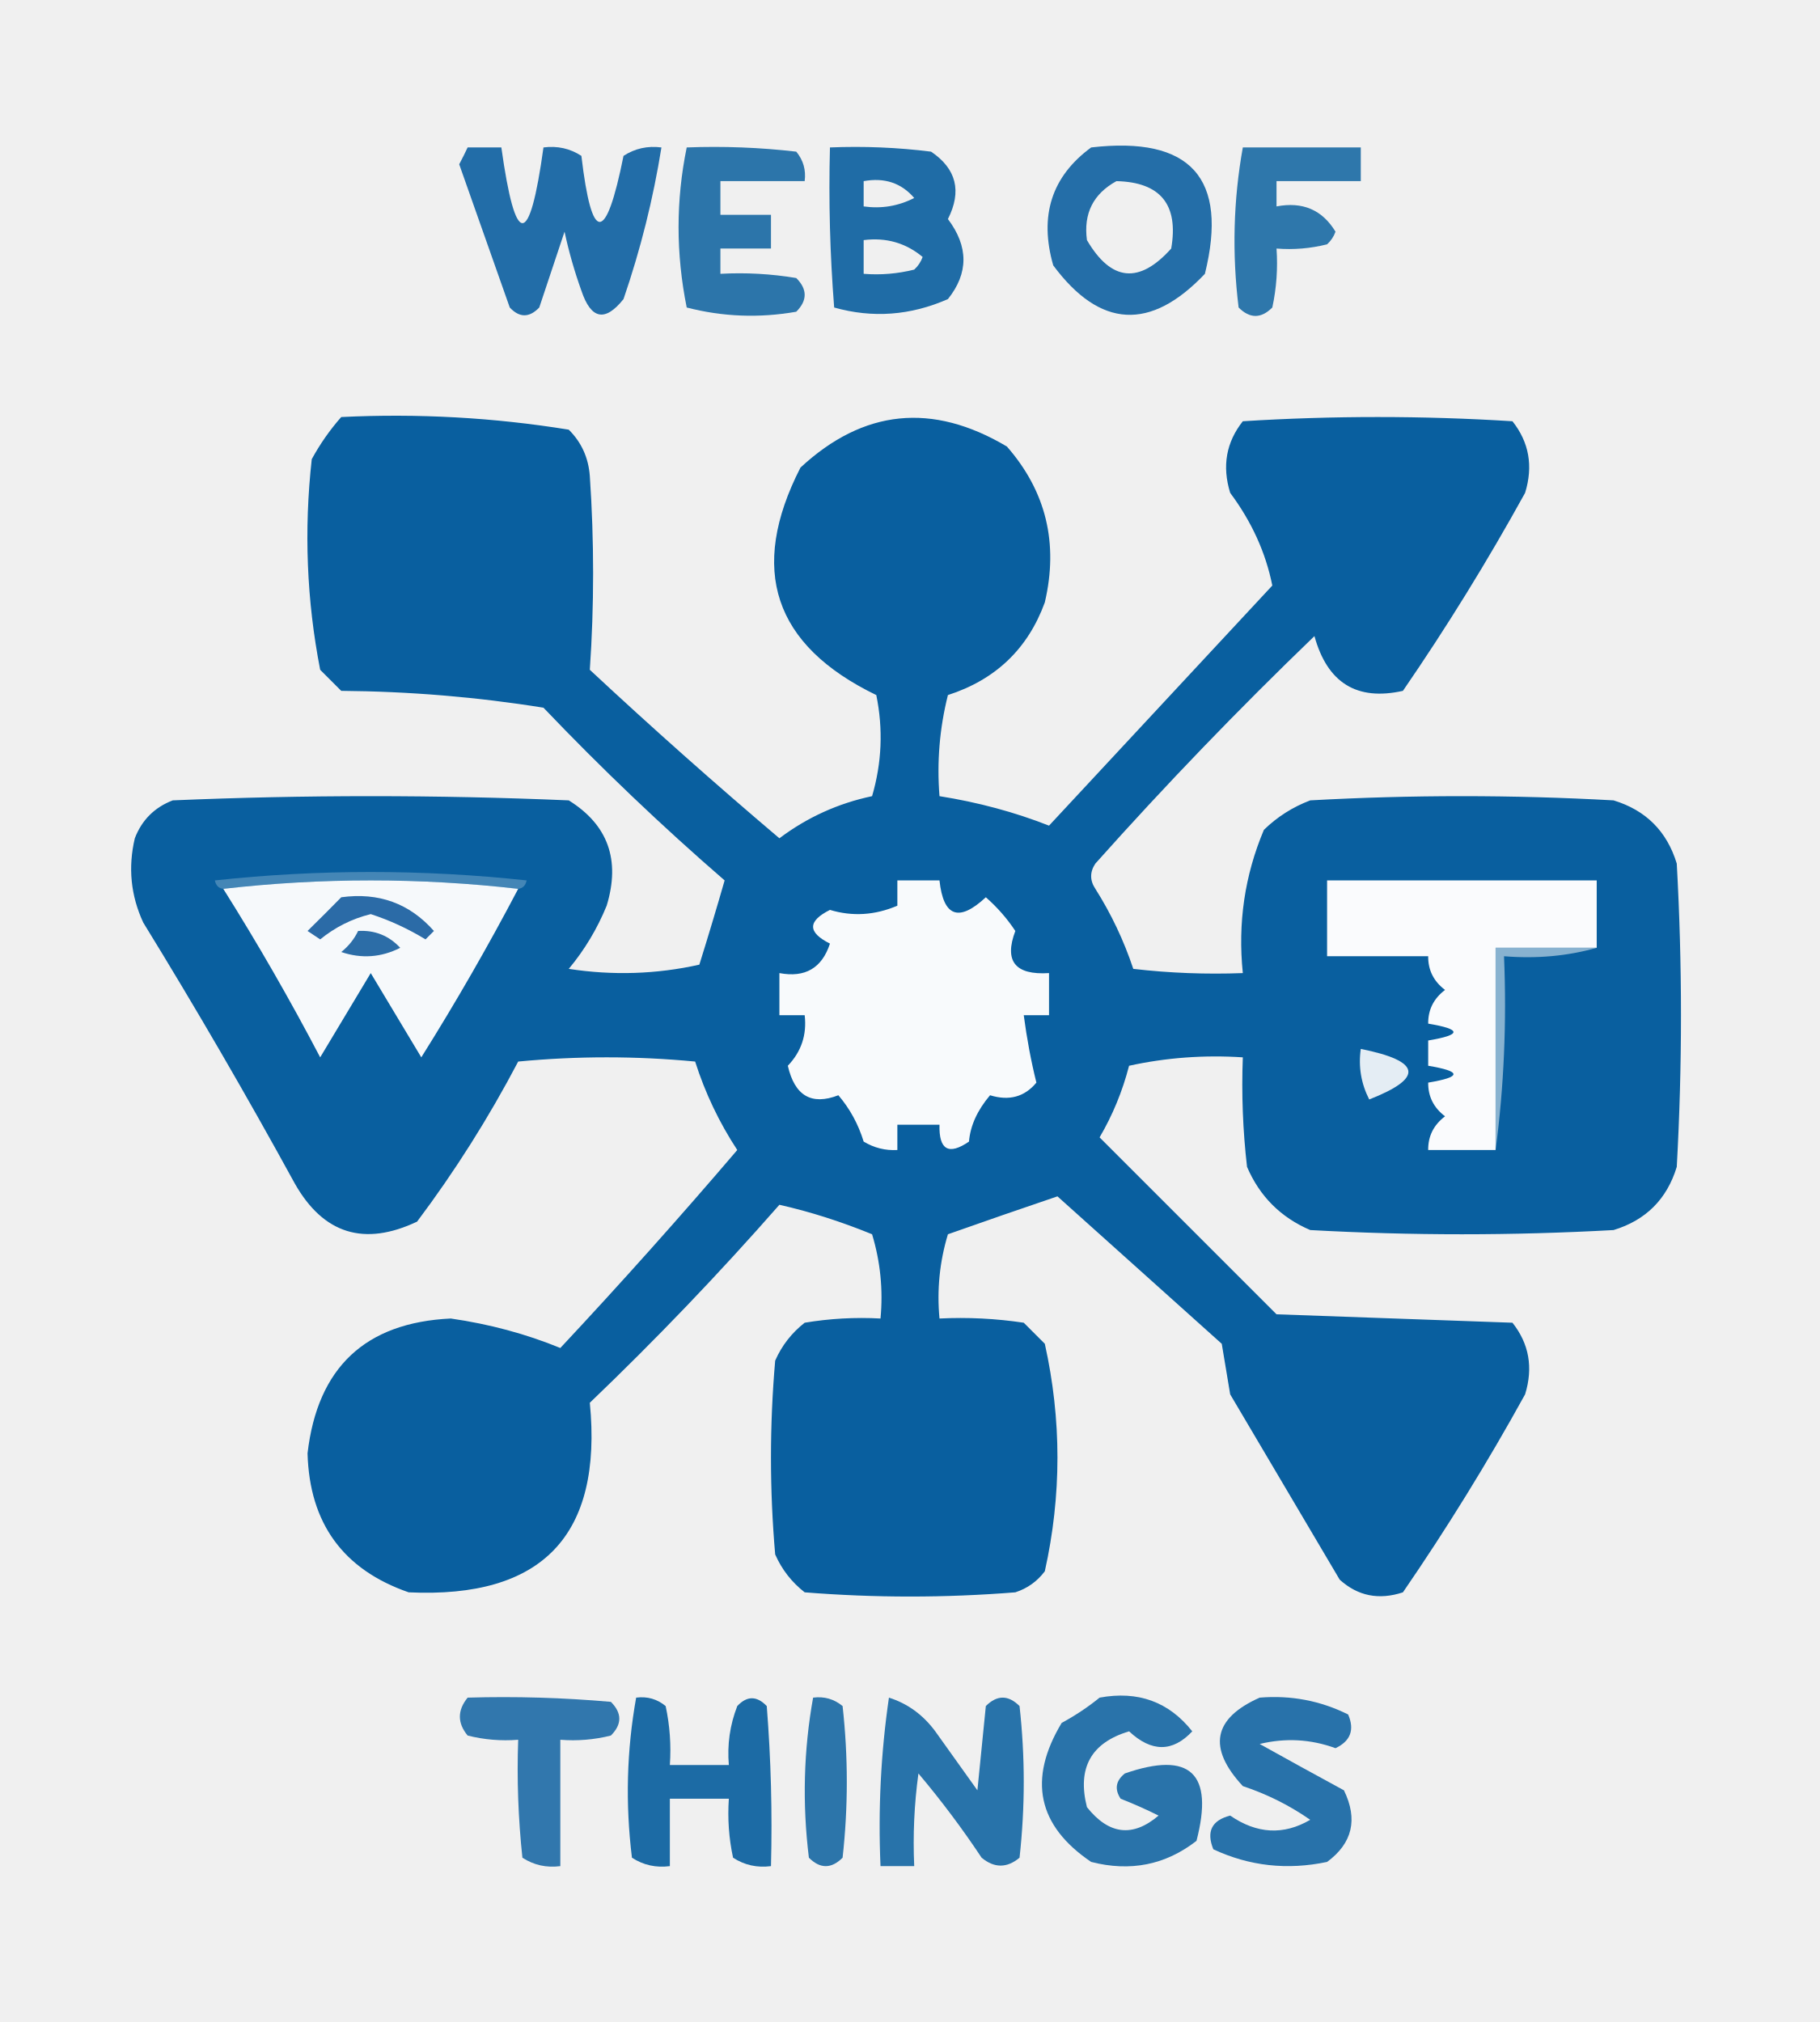
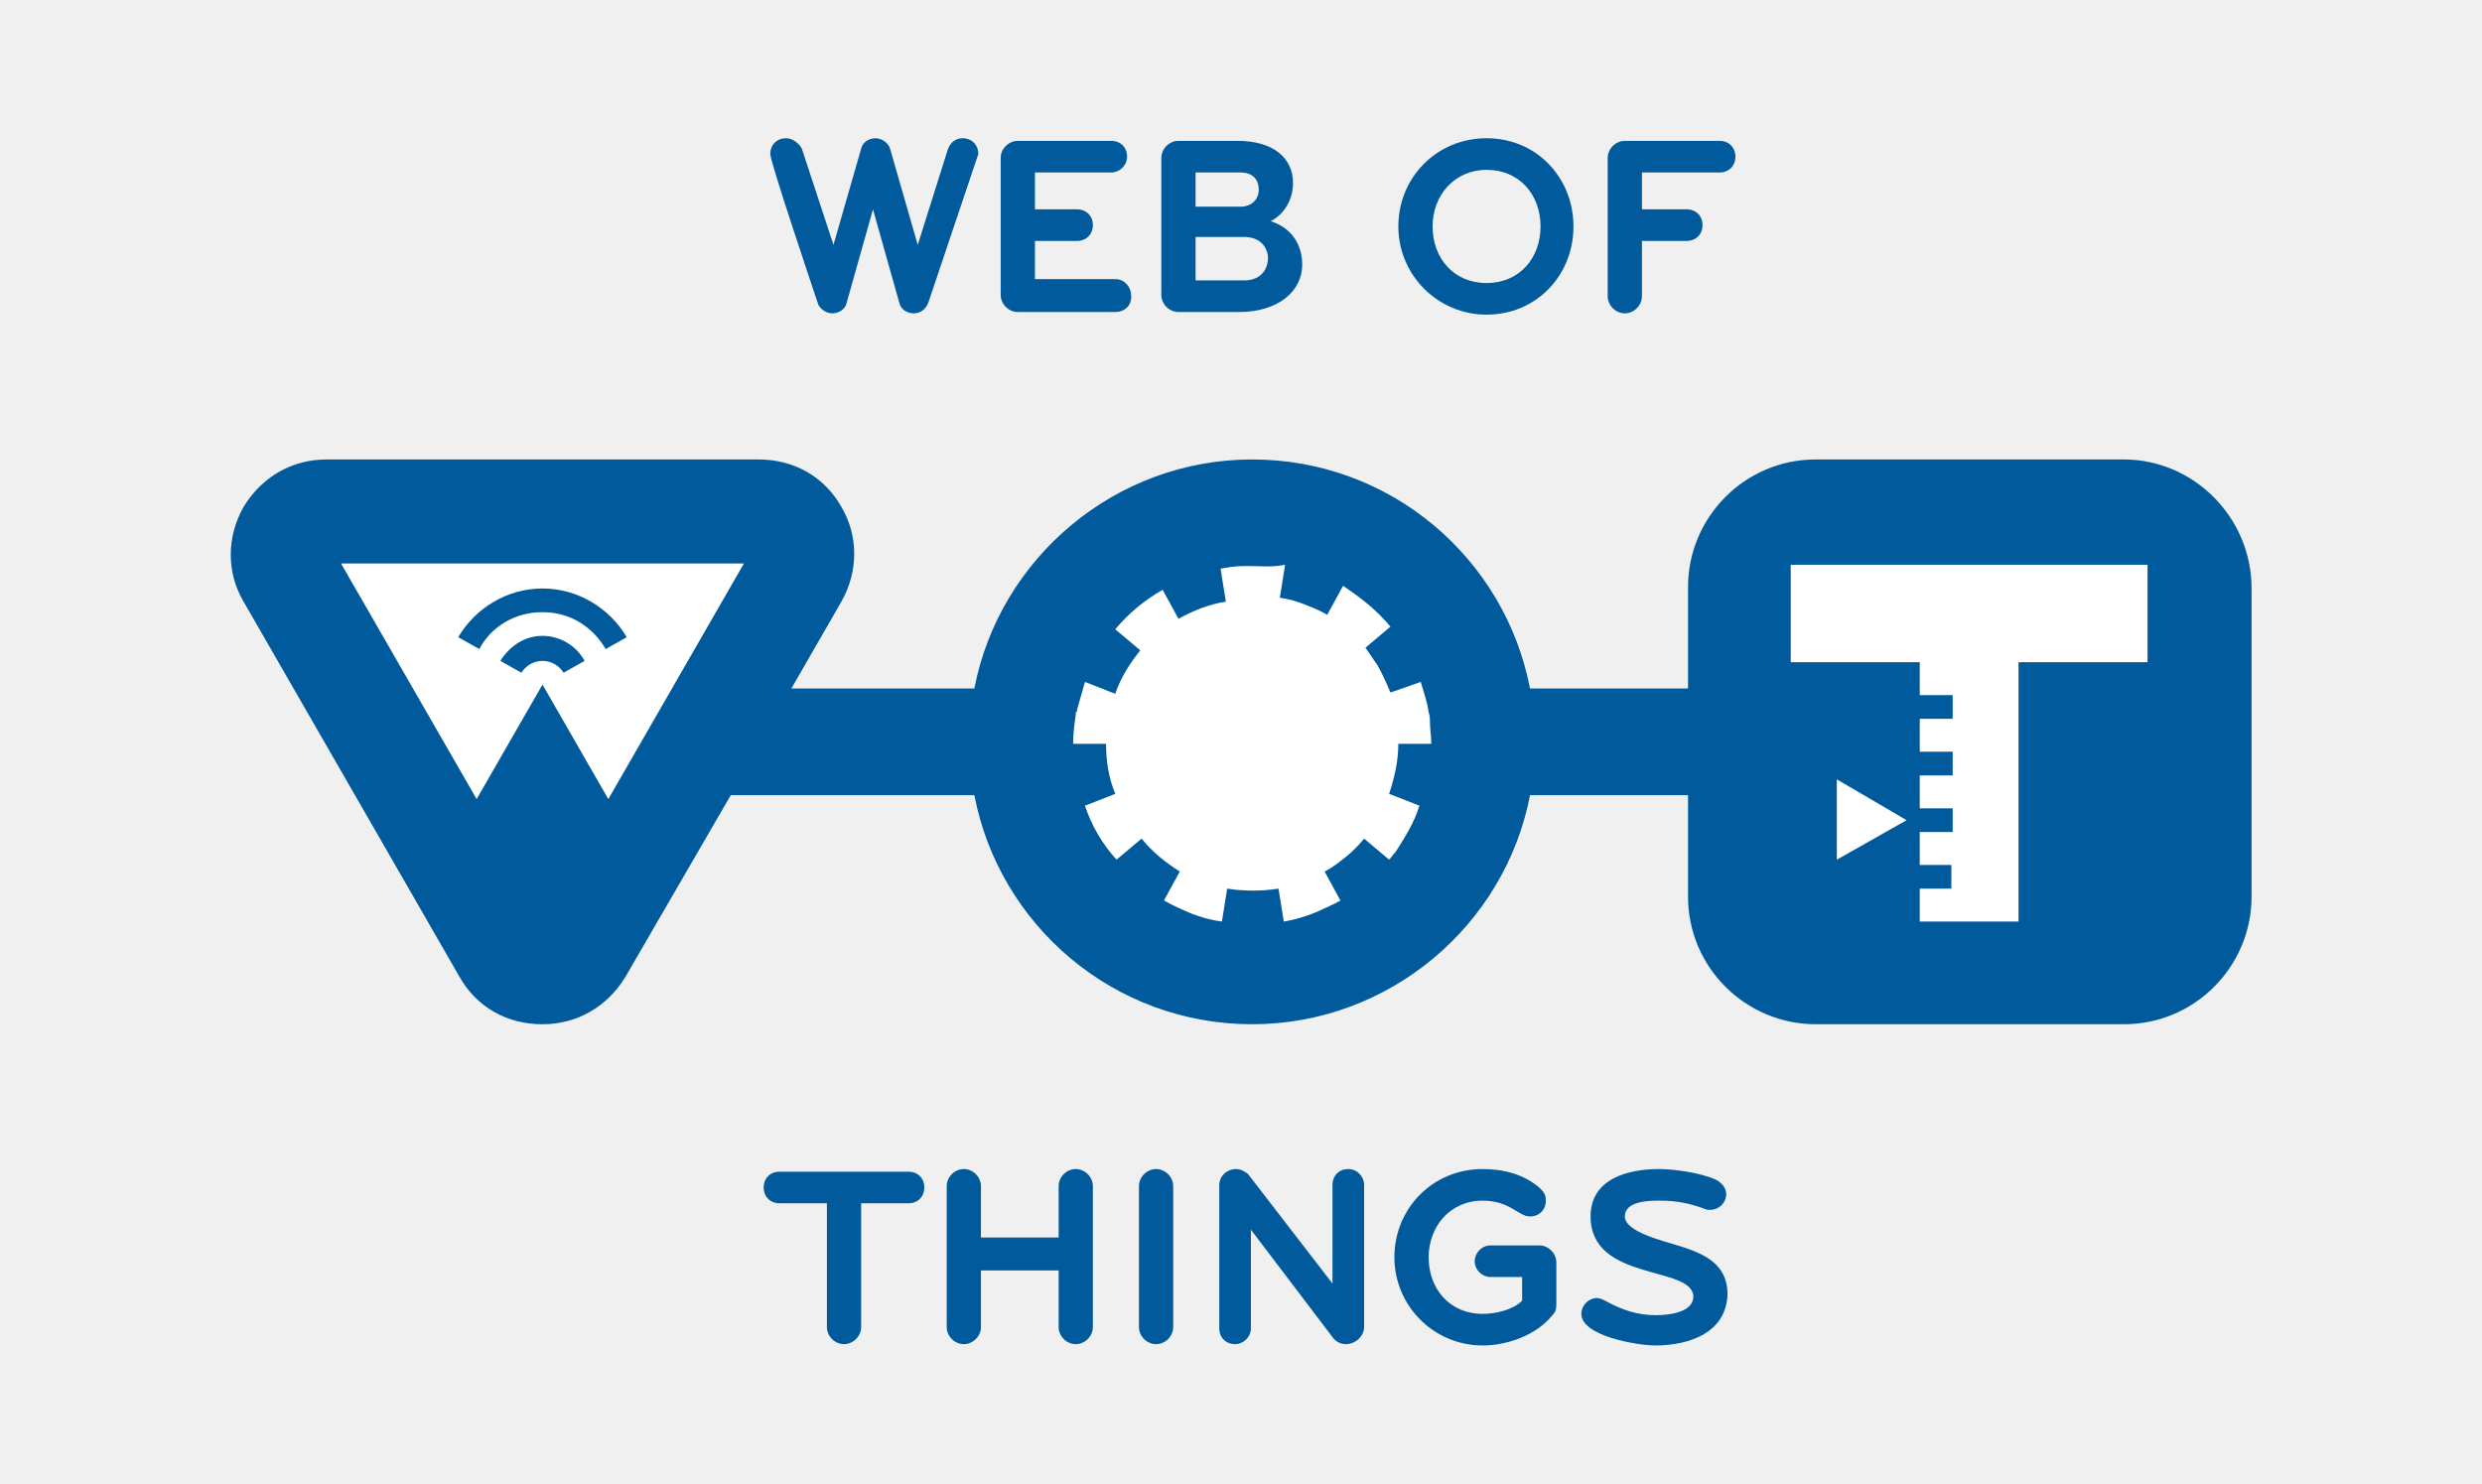
- <svg xmlns="http://www.w3.org/2000/svg" version="1.1" width="216px" height="240px" style="shape-rendering:geometricPrecision; text-rendering:geometricPrecision; image-rendering:optimizeQuality; fill-rule:evenodd; clip-rule:evenodd">
+ <svg xmlns="http://www.w3.org/2000/svg" version="1.1" id="Layer_1" x="0px" y="0px" viewBox="0 0 188.5 112.7" style="enable-background:new 0 0 188.5 112.7;" xml:space="preserve">
+   <style type="text/css">
+ 	.st0{fill:#005A9C;}
+ 	.st1{fill:#FFFFFF;}
+ </style>
+   <path class="st0" d="M161.3,34.9h-23.4c-5.4,0-9.7,4.4-9.7,9.7v7.7h-12c-1.9-9.9-10.6-17.4-21.1-17.4c-10.4,0-19.2,7.5-21.1,17.4  H60.1l3.8-6.6c1.3-2.3,1.3-5,0-7.2c-1.3-2.3-3.6-3.6-6.3-3.6H24.8c-2.6,0-4.9,1.3-6.3,3.6c-1.3,2.3-1.3,5,0,7.2l16.4,28.5  c1.3,2.3,3.6,3.6,6.3,3.6l0,0c2.6,0,4.9-1.3,6.3-3.6l8-13.8H74c1.9,9.9,10.6,17.4,21.1,17.4c10.4,0,19.2-7.5,21.1-17.4h12v7.7  c0,5.4,4.4,9.7,9.7,9.7h23.4c5.4,0,9.7-4.4,9.7-9.7V44.7C171,39.3,166.6,34.9,161.3,34.9z" />
  <g>
-     <path style="opacity:0.867" fill="#02599d" d="M 55.5,17.5 C 56.833,17.5 58.167,17.5 59.5,17.5C 61.177,29.479 62.843,29.479 64.5,17.5C 66.144,17.287 67.644,17.62 69,18.5C 70.235,28.953 71.901,28.953 74,18.5C 75.356,17.62 76.856,17.287 78.5,17.5C 77.523,23.605 76.023,29.605 74,35.5C 71.81,38.249 70.143,37.915 69,34.5C 68.178,32.212 67.511,29.878 67,27.5C 66,30.5 65,33.5 64,36.5C 62.817,37.731 61.651,37.731 60.5,36.5C 58.5,30.833 56.5,25.167 54.5,19.5C 54.863,18.817 55.196,18.15 55.5,17.5 Z" />
+     <path class="st0" d="M70.5,23c-0.2,0.5-0.6,0.8-1.1,0.8s-1-0.3-1.1-0.8l-2-7.1l-2,7.1c-0.1,0.5-0.6,0.8-1.1,0.8s-1-0.4-1.1-0.8   c-0.4-1.2-3.6-10.7-3.6-11.3c0-0.7,0.5-1.2,1.2-1.2c0.5,0,1,0.4,1.2,0.8l2.4,7.3l2.1-7.3c0.1-0.5,0.6-0.8,1.1-0.8s1,0.4,1.1,0.8   l2.1,7.3l2.3-7.3c0.2-0.5,0.6-0.8,1.1-0.8c0.7,0,1.2,0.5,1.2,1.2C74.1,12.3,70.9,21.8,70.5,23z" />
+     <path class="st0" d="M84.7,23.7c-7.4,0-7.4,0-7.4,0c-0.7,0-1.3-0.6-1.3-1.3V12c0-0.7,0.6-1.3,1.3-1.3h7.1c0.7,0,1.2,0.5,1.2,1.2   s-0.6,1.2-1.2,1.2h-5.8v2.8h3.2c0.7,0,1.2,0.5,1.2,1.2s-0.5,1.2-1.2,1.2h-3.2v2.9h6.1c0.7,0,1.2,0.6,1.2,1.2   C86,23.2,85.4,23.7,84.7,23.7z" />
+     <path class="st0" d="M94.1,23.7h-4.6c-0.7,0-1.3-0.6-1.3-1.3V12c0-0.7,0.6-1.3,1.3-1.3H94c2.7,0,4.2,1.3,4.2,3.2   c0,1.3-0.7,2.4-1.7,2.9c1.6,0.5,2.4,1.8,2.4,3.3C98.9,22.1,97.1,23.7,94.1,23.7z M94.2,13.1h-3.4v2.6h3.4c0.9,0,1.4-0.6,1.4-1.3   S95.2,13.1,94.2,13.1z M94.5,18h-3.7v3.3h3.7c1.3,0,1.8-0.9,1.8-1.7C96.3,18.9,95.8,18,94.5,18z" />
+     <path class="st0" d="M112.9,23.9c-3.7,0-6.7-3-6.7-6.7s2.9-6.7,6.7-6.7s6.6,3,6.6,6.7S116.7,23.9,112.9,23.9z M112.9,12.9   c-2.4,0-4.1,1.9-4.1,4.3s1.6,4.3,4.1,4.3s4.1-1.9,4.1-4.3S115.4,12.9,112.9,12.9z" />
+     <path class="st0" d="M130.6,13.1h-5.9v2.8h3.4c0.7,0,1.2,0.5,1.2,1.2c0,0.7-0.5,1.2-1.2,1.2h-3.4v4.2c0,0.7-0.6,1.3-1.3,1.3   s-1.3-0.6-1.3-1.3V12c0-0.7,0.6-1.3,1.3-1.3h7.2c0.7,0,1.2,0.5,1.2,1.2C131.8,12.6,131.3,13.1,130.6,13.1z" />
  </g>
  <g>
-     <path style="opacity:0.814" fill="#005a9b" d="M 81.5,17.5 C 85.846,17.334 90.179,17.501 94.5,18C 95.337,19.011 95.67,20.178 95.5,21.5C 92.167,21.5 88.833,21.5 85.5,21.5C 85.5,22.833 85.5,24.167 85.5,25.5C 87.5,25.5 89.5,25.5 91.5,25.5C 91.5,26.833 91.5,28.167 91.5,29.5C 89.5,29.5 87.5,29.5 85.5,29.5C 85.5,30.5 85.5,31.5 85.5,32.5C 88.518,32.335 91.518,32.502 94.5,33C 95.833,34.333 95.833,35.667 94.5,37C 90.11,37.772 85.777,37.605 81.5,36.5C 80.21,30.111 80.21,23.778 81.5,17.5 Z" />
+     <path class="st0" d="M69,91.4h-3.6v9.4c0,0.7-0.6,1.3-1.3,1.3c-0.7,0-1.3-0.6-1.3-1.3v-9.4h-3.6c-0.7,0-1.2-0.5-1.2-1.2   s0.5-1.2,1.2-1.2H69c0.7,0,1.2,0.5,1.2,1.2S69.7,91.4,69,91.4z" />
+     <path class="st0" d="M81.7,102.1c-0.7,0-1.3-0.6-1.3-1.3v-4.3h-5.9v4.3c0,0.7-0.6,1.3-1.3,1.3s-1.3-0.6-1.3-1.3V90.1   c0-0.7,0.6-1.3,1.3-1.3s1.3,0.6,1.3,1.3V94h5.9v-3.9c0-0.7,0.6-1.3,1.3-1.3s1.3,0.6,1.3,1.3v10.7C83,101.5,82.4,102.1,81.7,102.1z" />
+     <path class="st0" d="M87.8,102.1c-0.7,0-1.3-0.6-1.3-1.3V90.1c0-0.7,0.6-1.3,1.3-1.3s1.3,0.6,1.3,1.3v10.7   C89.1,101.5,88.5,102.1,87.8,102.1z" />
+     <path class="st0" d="M102.2,102.1c-0.4,0-0.7-0.2-0.9-0.4L95,93.4v7.5c0,0.7-0.6,1.2-1.2,1.2c-0.7,0-1.2-0.5-1.2-1.2V90   c0-0.6,0.5-1.2,1.3-1.2c0.3,0,0.7,0.2,0.9,0.4l6.4,8.3V90c0-0.7,0.5-1.2,1.2-1.2s1.2,0.6,1.2,1.2v10.9   C103.5,101.6,102.9,102.1,102.2,102.1z" />
+     <path class="st0" d="M117.9,99.9c-1.2,1.5-3.4,2.3-5.3,2.3c-3.7,0-6.7-3-6.7-6.7s2.9-6.7,6.7-6.7c1.6,0,3.2,0.4,4.4,1.5   c0.3,0.3,0.4,0.5,0.4,0.9c0,0.7-0.5,1.2-1.2,1.2c-0.9,0-1.5-1.2-3.6-1.2c-2.5,0-4.1,2-4.1,4.3c0,2.4,1.6,4.3,4.1,4.3   c1,0,2.3-0.3,3-1V97h-2.4c-0.6,0-1.2-0.5-1.2-1.2c0-0.6,0.5-1.2,1.2-1.2h3.7c0.7,0,1.3,0.6,1.3,1.3v3.2   C118.2,99.5,118.1,99.7,117.9,99.9z" />
+     <path class="st0" d="M125.7,102.2c-1.3,0-5.6-0.7-5.6-2.4c0-0.6,0.5-1.2,1.2-1.2c0.2,0,0.4,0.1,0.6,0.2c1.3,0.7,2.4,1.1,3.9,1.1   c0.9,0,2.8-0.2,2.8-1.4c0-2.4-7.8-1.1-7.8-6.1c0-2.9,2.9-3.6,5.2-3.6c1.2,0,3.2,0.3,4.3,0.8c0.4,0.2,0.8,0.6,0.8,1.1   c0,0.7-0.6,1.2-1.2,1.2c-0.2,0-0.3,0-0.5-0.1c-1.1-0.4-2.1-0.6-3.3-0.6c-0.8,0-2.7,0-2.7,1.2s3.1,1.9,4,2.2c2,0.6,3.8,1.4,3.8,3.7   C131.1,101.3,128.2,102.2,125.7,102.2z" />
  </g>
-   <g>
-     <path style="opacity:0.868" fill="#00599b" d="M 98.5,17.5 C 102.514,17.334 106.514,17.501 110.5,18C 113.508,20.03 114.174,22.697 112.5,26C 114.959,29.262 114.959,32.429 112.5,35.5C 108.058,37.454 103.558,37.788 99,36.5C 98.501,30.175 98.334,23.842 98.5,17.5 Z M 102.5,21.5 C 104.977,21.051 106.977,21.718 108.5,23.5C 106.604,24.466 104.604,24.799 102.5,24.5C 102.5,23.5 102.5,22.5 102.5,21.5 Z M 102.5,28.5 C 105.157,28.162 107.49,28.829 109.5,30.5C 109.291,31.086 108.957,31.586 108.5,32C 106.527,32.495 104.527,32.662 102.5,32.5C 102.5,31.167 102.5,29.833 102.5,28.5 Z" />
-   </g>
-   <g>
-     <path style="opacity:0.856" fill="#02599c" d="M 129.5,17.5 C 141.308,16.135 145.808,21.135 143,32.5C 136.549,39.31 130.549,38.977 125,31.5C 123.309,25.61 124.809,20.944 129.5,17.5 Z M 132.5,21.5 C 137.734,21.623 139.901,24.29 139,29.5C 135.206,33.741 131.873,33.408 129,28.5C 128.576,25.348 129.743,23.014 132.5,21.5 Z" />
-   </g>
-   <g>
-     <path style="opacity:0.805" fill="#005a9b" d="M 147.5,17.5 C 152.167,17.5 156.833,17.5 161.5,17.5C 161.5,18.833 161.5,20.167 161.5,21.5C 158.167,21.5 154.833,21.5 151.5,21.5C 151.5,22.5 151.5,23.5 151.5,24.5C 154.596,23.907 156.929,24.907 158.5,27.5C 158.291,28.086 157.957,28.586 157.5,29C 155.527,29.495 153.527,29.662 151.5,29.5C 151.663,31.857 151.497,34.19 151,36.5C 149.667,37.833 148.333,37.833 147,36.5C 146.21,30.085 146.376,23.752 147.5,17.5 Z" />
-   </g>
-   <g>
-     <path style="opacity:0.97" fill="#025a9c" d="M 40.5,49.5 C 49.608,49.057 58.608,49.557 67.5,51C 69.004,52.491 69.837,54.324 70,56.5C 70.522,64.206 70.522,71.873 70,79.5C 77.351,86.352 84.851,93.019 92.5,99.5C 95.789,97.022 99.456,95.356 103.5,94.5C 104.66,90.541 104.827,86.541 104,82.5C 91.811,76.599 88.811,67.599 95,55.5C 102.474,48.569 110.64,47.736 119.5,53C 124.146,58.311 125.646,64.478 124,71.5C 121.992,77.007 118.159,80.674 112.5,82.5C 111.509,86.445 111.176,90.445 111.5,94.5C 116.07,95.224 120.404,96.39 124.5,98C 133.333,88.5 142.167,79 151,69.5C 150.218,65.59 148.551,61.924 146,58.5C 145.022,55.331 145.522,52.497 147.5,50C 158.167,49.333 168.833,49.333 179.5,50C 181.478,52.497 181.978,55.331 181,58.5C 176.543,66.584 171.709,74.418 166.5,82C 161.03,83.221 157.53,81.054 156,75.5C 146.969,84.196 138.303,93.196 130,102.5C 129.333,103.5 129.333,104.5 130,105.5C 131.882,108.478 133.382,111.645 134.5,115C 138.821,115.499 143.154,115.666 147.5,115.5C 146.889,109.566 147.722,103.9 150,98.5C 151.579,96.959 153.413,95.792 155.5,95C 167.5,94.333 179.5,94.333 191.5,95C 195.333,96.167 197.833,98.667 199,102.5C 199.667,114.5 199.667,126.5 199,138.5C 197.833,142.333 195.333,144.833 191.5,146C 179.5,146.667 167.5,146.667 155.5,146C 152,144.5 149.5,142 148,138.5C 147.501,134.179 147.334,129.846 147.5,125.5C 142.901,125.2 138.401,125.533 134,126.5C 133.215,129.529 132.049,132.362 130.5,135C 137.434,141.934 144.434,148.934 151.5,156C 160.833,156.333 170.167,156.667 179.5,157C 181.478,159.497 181.978,162.331 181,165.5C 176.543,173.584 171.709,181.418 166.5,189C 163.653,189.944 161.153,189.444 159,187.5C 154.667,180.167 150.333,172.833 146,165.5C 145.667,163.5 145.333,161.5 145,159.5C 138.5,153.667 132,147.833 125.5,142C 121.266,143.434 116.932,144.934 112.5,146.5C 111.513,149.768 111.18,153.102 111.5,156.5C 114.85,156.335 118.183,156.502 121.5,157C 122.333,157.833 123.167,158.667 124,159.5C 126,168.5 126,177.5 124,186.5C 123.097,187.701 121.931,188.535 120.5,189C 112.167,189.667 103.833,189.667 95.5,189C 93.951,187.786 92.784,186.286 92,184.5C 91.333,176.833 91.333,169.167 92,161.5C 92.784,159.714 93.951,158.214 95.5,157C 98.482,156.502 101.482,156.335 104.5,156.5C 104.82,153.102 104.487,149.768 103.5,146.5C 99.788,144.983 96.121,143.816 92.5,143C 85.365,151.136 77.865,158.97 70,166.5C 71.535,182.244 64.368,189.744 48.5,189C 40.728,186.304 36.728,180.804 36.5,172.5C 37.682,162.316 43.349,156.982 53.5,156.5C 58.106,157.165 62.439,158.332 66.5,160C 73.685,152.316 80.685,144.482 87.5,136.5C 85.355,133.232 83.688,129.732 82.5,126C 75.5,125.333 68.5,125.333 61.5,126C 58,132.671 54,139.004 49.5,145C 43.226,147.967 38.392,146.467 35,140.5C 29.253,130.003 23.253,119.67 17,109.5C 15.517,106.298 15.183,102.964 16,99.5C 16.833,97.333 18.333,95.833 20.5,95C 36.167,94.333 51.833,94.333 67.5,95C 72.155,97.897 73.655,102.063 72,107.5C 70.877,110.249 69.377,112.749 67.5,115C 72.751,115.804 77.918,115.637 83,114.5C 84.071,111.068 85.071,107.735 86,104.5C 78.531,98.032 71.364,91.198 64.5,84C 56.603,82.73 48.603,82.063 40.5,82C 39.667,81.167 38.833,80.333 38,79.5C 36.396,71.27 36.063,62.937 37,54.5C 37.997,52.677 39.164,51.01 40.5,49.5 Z" />
-   </g>
-   <g>
-     <path style="opacity:1" fill="#4486b6" d="M 61.5,105.5 C 49.833,104.167 38.167,104.167 26.5,105.5C 25.957,105.44 25.624,105.107 25.5,104.5C 37.833,103.167 50.167,103.167 62.5,104.5C 62.376,105.107 62.043,105.44 61.5,105.5 Z" />
-   </g>
-   <g>
-     <path style="opacity:1" fill="#f6f9fb" d="M 61.5,105.5 C 57.931,112.302 54.098,118.969 50,125.5C 48,122.167 46,118.833 44,115.5C 42,118.833 40,122.167 38,125.5C 34.408,118.643 30.574,111.976 26.5,105.5C 38.167,104.167 49.833,104.167 61.5,105.5 Z" />
-   </g>
-   <g>
-     <path style="opacity:1" fill="#f8fafc" d="M 106.5,104.5 C 108.167,104.5 109.833,104.5 111.5,104.5C 111.959,108.82 113.792,109.487 117,106.5C 118.353,107.685 119.52,109.019 120.5,110.5C 119.146,114.09 120.479,115.756 124.5,115.5C 124.5,117.167 124.5,118.833 124.5,120.5C 123.5,120.5 122.5,120.5 121.5,120.5C 121.868,123.288 122.368,125.954 123,128.5C 121.597,130.198 119.764,130.698 117.5,130C 115.993,131.778 115.16,133.611 115,135.5C 112.589,137.153 111.422,136.487 111.5,133.5C 109.833,133.5 108.167,133.5 106.5,133.5C 106.5,134.5 106.5,135.5 106.5,136.5C 105.07,136.579 103.736,136.246 102.5,135.5C 101.866,133.433 100.866,131.6 99.5,130C 96.315,131.234 94.315,130.068 93.5,126.5C 95.105,124.821 95.771,122.821 95.5,120.5C 94.5,120.5 93.5,120.5 92.5,120.5C 92.5,118.833 92.5,117.167 92.5,115.5C 95.55,116.077 97.55,114.91 98.5,112C 95.833,110.667 95.833,109.333 98.5,108C 101.171,108.806 103.838,108.639 106.5,107.5C 106.5,106.5 106.5,105.5 106.5,104.5 Z" />
-   </g>
-   <g>
-     <path style="opacity:1" fill="#fafbfd" d="M 189.5,112.5 C 185.5,112.5 181.5,112.5 177.5,112.5C 177.5,120.5 177.5,128.5 177.5,136.5C 174.833,136.5 172.167,136.5 169.5,136.5C 169.48,134.857 170.147,133.524 171.5,132.5C 170.147,131.476 169.48,130.143 169.5,128.5C 173.5,127.833 173.5,127.167 169.5,126.5C 169.5,125.5 169.5,124.5 169.5,123.5C 173.5,122.833 173.5,122.167 169.5,121.5C 169.48,119.857 170.147,118.524 171.5,117.5C 170.147,116.476 169.48,115.143 169.5,113.5C 165.5,113.5 161.5,113.5 157.5,113.5C 157.5,110.5 157.5,107.5 157.5,104.5C 168.167,104.5 178.833,104.5 189.5,104.5C 189.5,107.167 189.5,109.833 189.5,112.5 Z" />
-   </g>
-   <g>
-     <path style="opacity:1" fill="#2b6ba7" d="M 40.5,106.5 C 44.937,105.892 48.603,107.225 51.5,110.5C 51.167,110.833 50.833,111.167 50.5,111.5C 48.415,110.229 46.248,109.229 44,108.5C 41.783,109.047 39.783,110.047 38,111.5C 37.5,111.167 37,110.833 36.5,110.5C 37.867,109.16 39.2,107.827 40.5,106.5 Z" />
-   </g>
-   <g>
-     <path style="opacity:1" fill="#2c6da7" d="M 42.5,110.5 C 44.483,110.383 46.15,111.05 47.5,112.5C 45.235,113.647 42.902,113.814 40.5,113C 41.38,112.292 42.047,111.458 42.5,110.5 Z" />
-   </g>
-   <g>
-     <path style="opacity:1" fill="#88b2d0" d="M 189.5,112.5 C 186.038,113.482 182.371,113.815 178.5,113.5C 178.825,121.352 178.492,129.018 177.5,136.5C 177.5,128.5 177.5,120.5 177.5,112.5C 181.5,112.5 185.5,112.5 189.5,112.5 Z" />
-   </g>
-   <g>
-     <path style="opacity:1" fill="#e4edf4" d="M 161.5,124.5 C 168.684,125.944 169.018,127.944 162.5,130.5C 161.534,128.604 161.201,126.604 161.5,124.5 Z" />
-   </g>
-   <g>
-     <path style="opacity:0.797" fill="#01599c" d="M 55.5,201.5 C 61.176,201.334 66.843,201.501 72.5,202C 73.833,203.333 73.833,204.667 72.5,206C 70.527,206.495 68.527,206.662 66.5,206.5C 66.5,211.5 66.5,216.5 66.5,221.5C 64.856,221.714 63.356,221.38 62,220.5C 61.501,215.845 61.334,211.179 61.5,206.5C 59.473,206.662 57.473,206.495 55.5,206C 54.272,204.51 54.272,203.01 55.5,201.5 Z" />
-   </g>
-   <g>
-     <path style="opacity:0.882" fill="#005a9b" d="M 75.5,201.5 C 76.822,201.33 77.989,201.663 79,202.5C 79.497,204.81 79.663,207.143 79.5,209.5C 81.833,209.5 84.167,209.5 86.5,209.5C 86.292,207.08 86.626,204.747 87.5,202.5C 88.651,201.269 89.817,201.269 91,202.5C 91.499,208.825 91.666,215.158 91.5,221.5C 89.856,221.714 88.356,221.38 87,220.5C 86.503,218.19 86.337,215.857 86.5,213.5C 84.167,213.5 81.833,213.5 79.5,213.5C 79.5,216.167 79.5,218.833 79.5,221.5C 77.856,221.714 76.356,221.38 75,220.5C 74.21,214.085 74.376,207.752 75.5,201.5 Z" />
-   </g>
-   <g>
-     <path style="opacity:0.814" fill="#00599b" d="M 96.5,201.5 C 97.822,201.33 98.989,201.663 100,202.5C 100.667,208.5 100.667,214.5 100,220.5C 98.667,221.833 97.333,221.833 96,220.5C 95.21,214.085 95.376,207.752 96.5,201.5 Z" />
-   </g>
-   <g>
-     <path style="opacity:0.836" fill="#015a9c" d="M 105.5,201.5 C 107.716,202.203 109.549,203.536 111,205.5C 112.667,207.833 114.333,210.167 116,212.5C 116.333,209.167 116.667,205.833 117,202.5C 118.333,201.167 119.667,201.167 121,202.5C 121.667,208.5 121.667,214.5 121,220.5C 119.506,221.747 118.006,221.747 116.5,220.5C 114.192,217.025 111.692,213.692 109,210.5C 108.501,214.152 108.335,217.818 108.5,221.5C 107.167,221.5 105.833,221.5 104.5,221.5C 104.207,214.745 104.54,208.078 105.5,201.5 Z" />
-   </g>
-   <g>
-     <path style="opacity:0.829" fill="#015a9c" d="M 130.5,201.5 C 135.06,200.658 138.727,201.991 141.5,205.5C 139.166,207.987 136.666,207.987 134,205.5C 129.49,206.849 127.823,209.849 129,214.5C 131.604,217.774 134.437,218.107 137.5,215.5C 136.009,214.756 134.509,214.09 133,213.5C 132.251,212.365 132.417,211.365 133.5,210.5C 141.258,207.806 144.092,210.473 142,218.5C 138.319,221.36 134.152,222.193 129.5,221C 123.141,216.701 121.975,211.201 126,204.5C 127.652,203.601 129.152,202.601 130.5,201.5 Z" />
-   </g>
-   <g>
-     <path style="opacity:0.837" fill="#01599c" d="M 149.5,201.5 C 153.215,201.196 156.715,201.863 160,203.5C 160.783,205.319 160.283,206.652 158.5,207.5C 155.562,206.425 152.562,206.259 149.5,207C 152.789,208.833 156.122,210.666 159.5,212.5C 161.179,215.946 160.512,218.779 157.5,221C 152.771,221.996 148.271,221.496 144,219.5C 143.146,217.393 143.812,216.059 146,215.5C 149.171,217.681 152.338,217.848 155.5,216C 153.044,214.289 150.377,212.956 147.5,212C 143.297,207.464 143.964,203.964 149.5,201.5 Z" />
-   </g>
+   <polygon class="st1" points="56.5,42.8 46.5,42.8 35.9,42.8 25.9,42.8 36.2,60.7 41.2,52 46.2,60.7 " />
+   <path class="st0" d="M41.2,46.5c2.1,0,3.8,1.1,4.8,2.8l1.6-0.9c-1.3-2.2-3.7-3.7-6.4-3.7s-5.1,1.5-6.4,3.7l1.6,0.9  C37.3,47.6,39.1,46.5,41.2,46.5z" />
+   <path class="st0" d="M41.2,50.2c0.7,0,1.3,0.4,1.6,0.9l1.6-0.9c-0.6-1.1-1.8-1.9-3.2-1.9s-2.5,0.8-3.2,1.9l1.6,0.9  C39.9,50.6,40.5,50.2,41.2,50.2z" />
+   <path class="st1" d="M107.8,61.2L107.8,61.2l-2.3-0.9c0.4-1.2,0.7-2.5,0.7-3.8l0,0h2.5c0-0.6-0.1-1.1-0.1-1.7c0-0.2,0-0.4-0.1-0.7  c-0.1-0.8-0.4-1.6-0.6-2.3l-2,0.7l-0.3,0.1c-0.3-0.7-0.6-1.4-1-2.1c-0.3-0.4-0.6-0.9-0.9-1.3l1.9-1.6c-0.5-0.6-1.1-1.2-1.7-1.7  s-1.3-1-1.9-1.4l-1.2,2.2c-0.5-0.3-1-0.5-1.5-0.7c-0.7-0.3-1.4-0.5-2.1-0.6l0.4-2.5c-1,0.2-1.8,0.1-2.6,0.1c-0.2,0-0.4,0-0.6,0  c-0.6,0-1.2,0.1-1.7,0.2l0.4,2.5l0,0c-1.3,0.2-2.5,0.7-3.6,1.3l-1.2-2.2c-1.4,0.8-2.6,1.8-3.6,3l1.9,1.6c-0.8,1-1.5,2.1-1.9,3.3  l-2.3-0.9l0,0l0,0c-0.2,0.7-0.4,1.4-0.6,2.1c0,0.1,0,0.2-0.1,0.2c0,0.1,0,0.1,0,0.2c-0.1,0.7-0.2,1.4-0.2,2.2l0,0l0,0H84  c0,1.3,0.2,2.6,0.7,3.8l-2.3,0.9c0.5,1.5,1.3,2.9,2.4,4.1l1.9-1.6c0.8,1,1.8,1.8,2.9,2.5l-1.2,2.2c0.7,0.4,1.4,0.7,2.1,1  c0.8,0.3,1.5,0.5,2.3,0.6l0.4-2.5c1.3,0.2,2.6,0.2,3.9,0l0.4,2.5l0,0l0,0c1.2-0.2,2.3-0.6,3.3-1.1l0,0c0.1,0,0.2-0.1,0.2-0.1  c0.3-0.1,0.6-0.3,0.8-0.4l0,0l0,0l-1.2-2.2c0.6-0.3,1.1-0.7,1.6-1.1s1-0.9,1.4-1.4l1.9,1.6c0.2-0.2,0.3-0.4,0.5-0.6  C106.7,63.6,107.4,62.5,107.8,61.2L107.8,61.2z" />
+   <polygon class="st1" points="144.8,62.3 139.5,65.3 139.5,59.2 " />
+   <polygon class="st1" points="136,42.9 136,50.3 145.8,50.3 145.8,52.8 148.3,52.8 148.3,54.6 145.8,54.6 145.8,57.1 148.3,57.1   148.3,58.9 145.8,58.9 145.8,61.4 148.3,61.4 148.3,63.2 145.8,63.2 145.8,65.7 148.2,65.7 148.2,67.5 145.8,67.5 145.8,70   153.3,70 153.3,50.3 163.1,50.3 163.1,42.9 " />
</svg>
